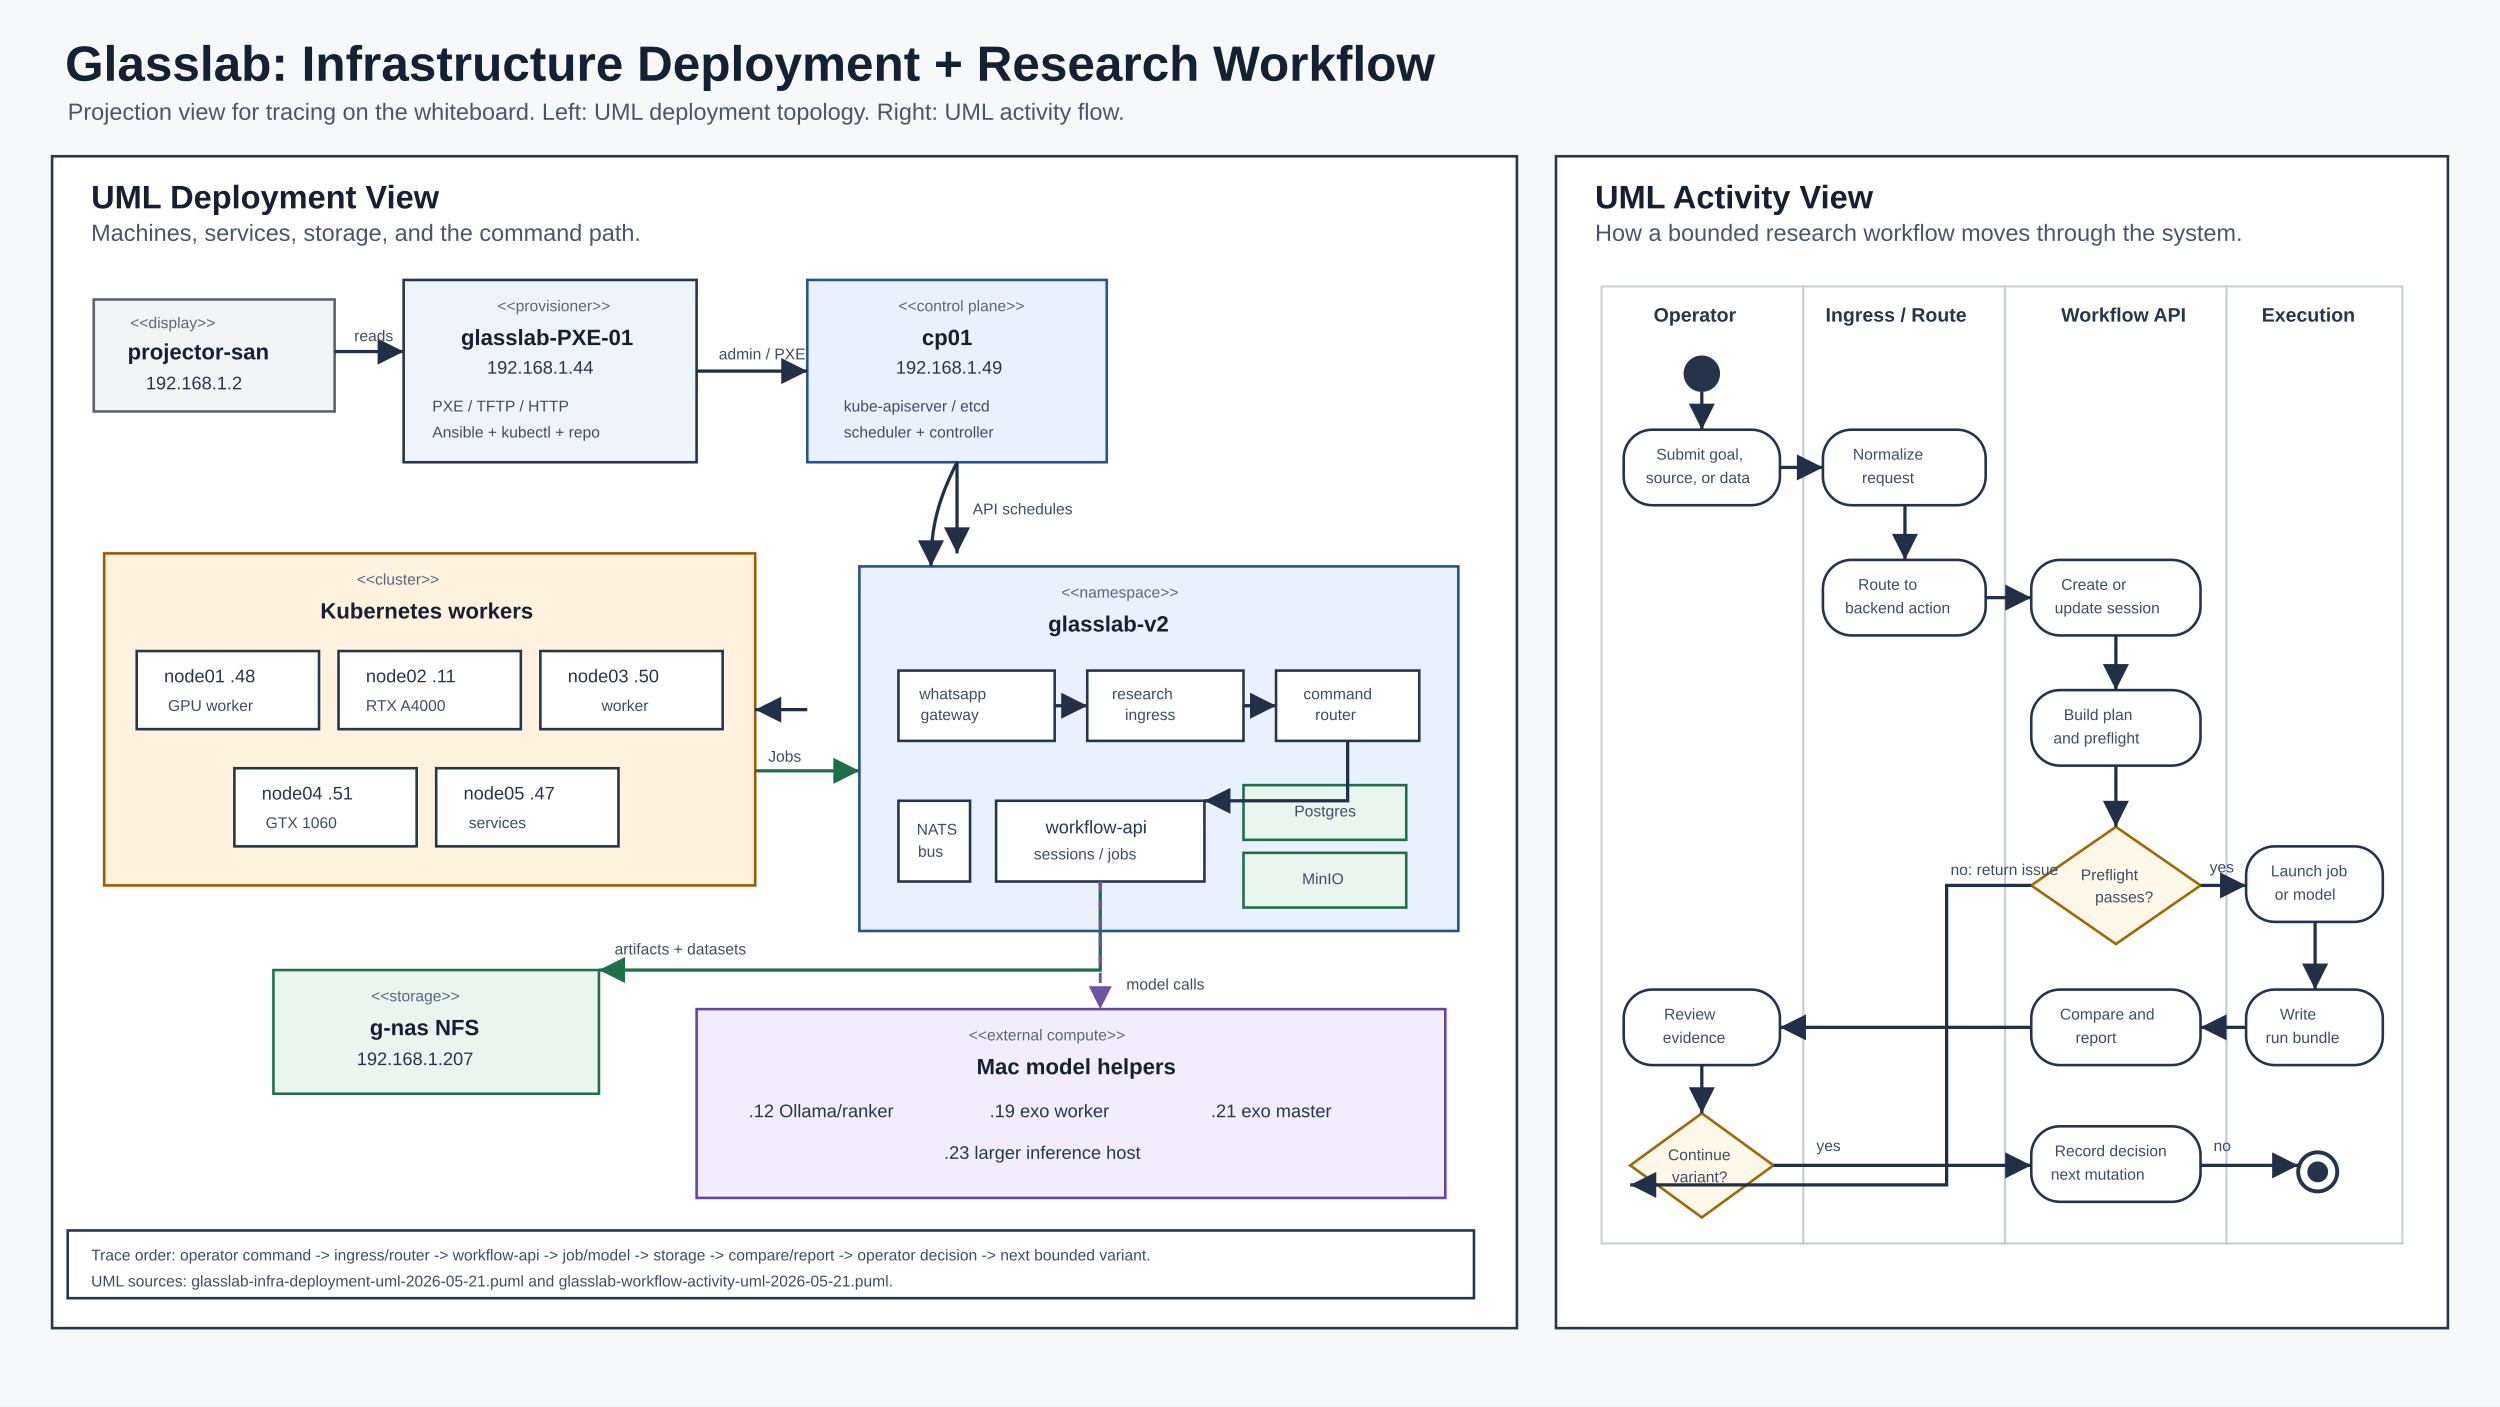
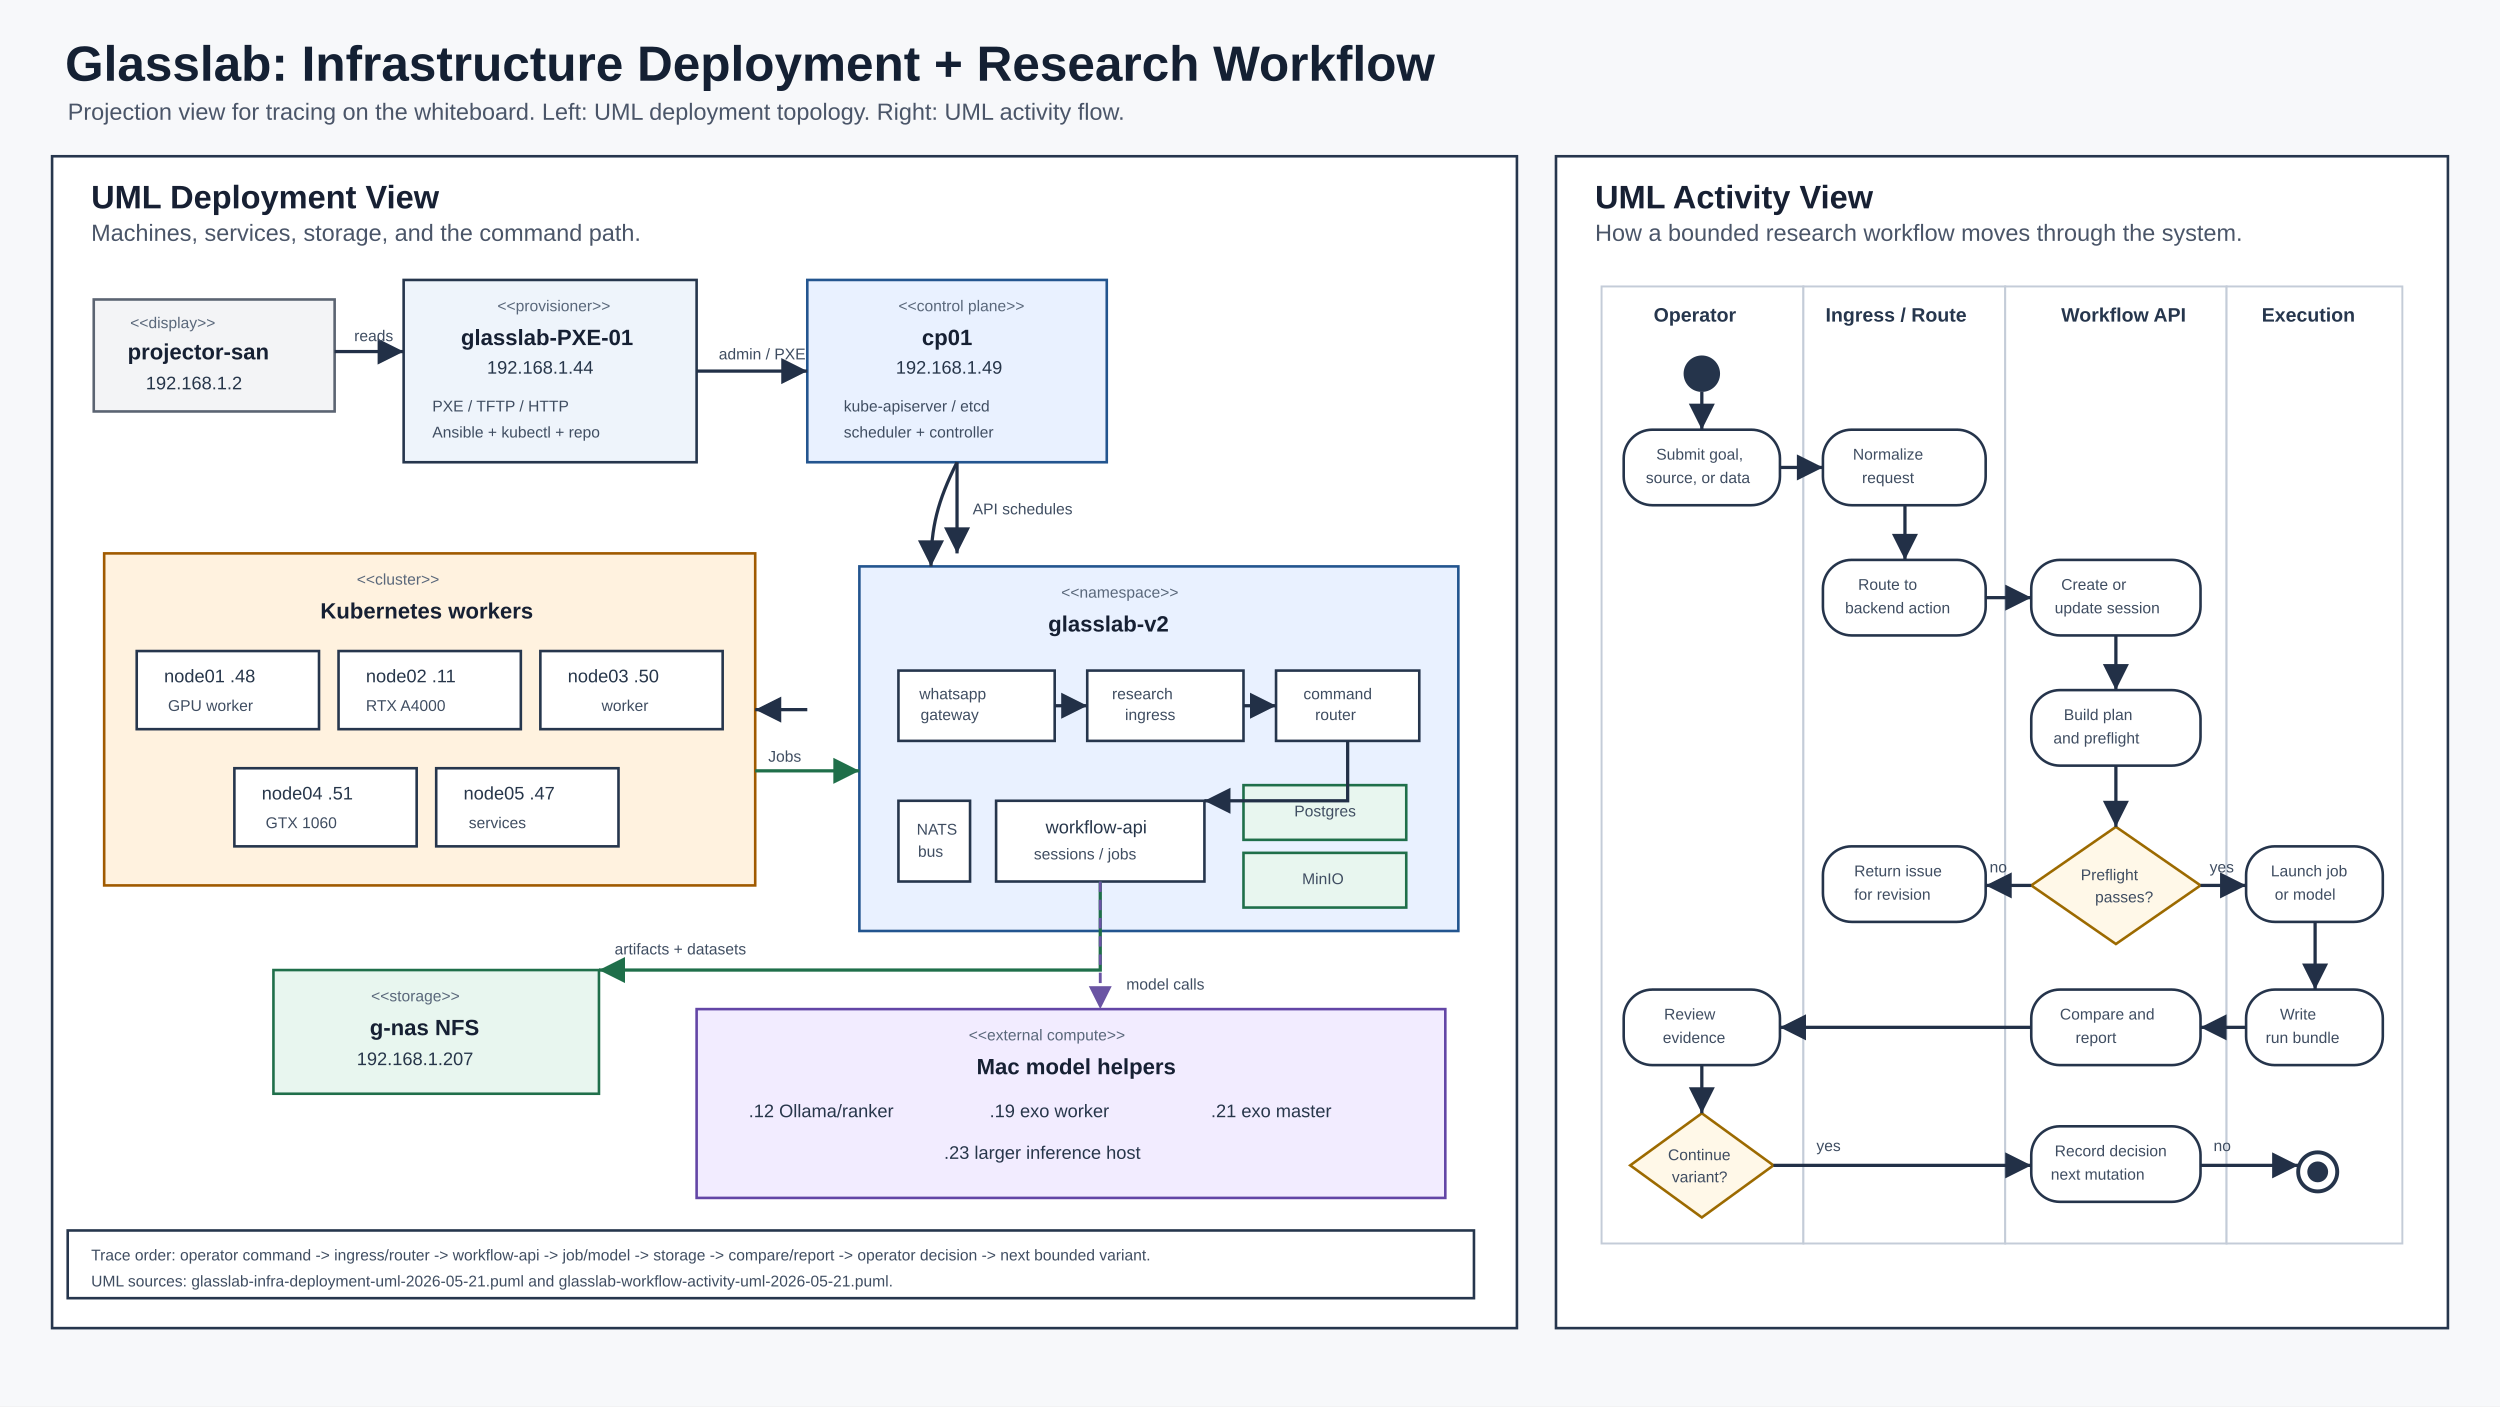
<svg xmlns="http://www.w3.org/2000/svg" width="1920" height="1080" viewBox="0 0 1920 1080" role="img" aria-labelledby="title desc">
  <defs>
    <style>
      .bg { fill: #f7f8fa; }
      .title { font: 700 38px Arial, sans-serif; fill: #142033; }
      .subtitle { font: 400 18px Arial, sans-serif; fill: #4a5568; }
      .panel-title { font: 700 25px Arial, sans-serif; fill: #172033; }
      .label { font: 700 17px Arial, sans-serif; fill: #162033; }
      .small { font: 400 14px Arial, sans-serif; fill: #27364a; }
      .tiny { font: 400 12px Arial, sans-serif; fill: #3f4d61; }
      .stereo { font: 400 12px Arial, sans-serif; fill: #59677a; }
      .box { fill: #ffffff; stroke: #26364d; stroke-width: 2; rx: 0; ry: 0; }
      .node { fill: #eef4fb; stroke: #26364d; stroke-width: 2; rx: 0; ry: 0; }
      .control { fill: #e9f1ff; stroke: #23558f; stroke-width: 2; }
      .compute { fill: #fff2df; stroke: #a05a00; stroke-width: 2; }
      .storage { fill: #e8f6ef; stroke: #1f6f4a; stroke-width: 2; }
      .mac { fill: #f2ecff; stroke: #6346a6; stroke-width: 2; }
      .display { fill: #f3f4f6; stroke: #5b6472; stroke-width: 2; }
      .activity { fill: #ffffff; stroke: #25344b; stroke-width: 2; rx: 22; ry: 22; }
      .decision { fill: #fff8e8; stroke: #9c6a00; stroke-width: 2; }
      .arrow { stroke: #223047; stroke-width: 2.5; fill: none; marker-end: url(#arrow); }
      .dash { stroke: #6a54a3; stroke-width: 2.2; fill: none; stroke-dasharray: 8 6; marker-end: url(#arrowPurple); }
      .storage-line { stroke: #1f6f4a; stroke-width: 2.5; fill: none; marker-end: url(#arrowGreen); }
      .swim { fill: #ffffff; stroke: #c4ccd8; stroke-width: 1.5; }
      .swim-title { font: 700 15px Arial, sans-serif; fill: #26364d; }
    </style>
    <marker id="arrow" markerWidth="12" markerHeight="12" refX="10" refY="6" orient="auto">
      <path d="M2,2 L10,6 L2,10 Z" fill="#223047" />
    </marker>
    <marker id="arrowGreen" markerWidth="12" markerHeight="12" refX="10" refY="6" orient="auto">
      <path d="M2,2 L10,6 L2,10 Z" fill="#1f6f4a" />
    </marker>
    <marker id="arrowPurple" markerWidth="12" markerHeight="12" refX="10" refY="6" orient="auto">
      <path d="M2,2 L10,6 L2,10 Z" fill="#6a54a3" />
    </marker>
  </defs>
  <rect class="bg" x="0" y="0" width="1920" height="1080" />
  <text class="title" x="50" y="62">Glasslab: Infrastructure Deployment + Research Workflow</text>
  <text class="subtitle" x="52" y="92">Projection view for tracing on the whiteboard. Left: UML deployment topology. Right: UML activity flow.</text>
  <rect class="box" x="40" y="120" width="1125" height="900" />
  <text class="panel-title" x="70" y="160">UML Deployment View</text>
  <text class="subtitle" x="70" y="185">Machines, services, storage, and the command path.</text>
  <rect class="display" x="72" y="230" width="185" height="86" />
  <text class="stereo" x="100" y="252">&lt;&lt;display&gt;&gt;</text>
  <text class="label" x="98" y="276">projector-san</text>
  <text class="small" x="112" y="299">192.168.1.2</text>
  <rect class="node" x="310" y="215" width="225" height="140" />
  <text class="stereo" x="382" y="239">&lt;&lt;provisioner&gt;&gt;</text>
  <text class="label" x="354" y="265">glasslab-PXE-01</text>
  <text class="small" x="374" y="287">192.168.1.44</text>
  <text class="tiny" x="332" y="316">PXE / TFTP / HTTP</text>
  <text class="tiny" x="332" y="336">Ansible + kubectl + repo</text>
  <rect class="control" x="620" y="215" width="230" height="140" />
  <text class="stereo" x="690" y="239">&lt;&lt;control plane&gt;&gt;</text>
  <text class="label" x="708" y="265">cp01</text>
  <text class="small" x="688" y="287">192.168.1.49</text>
  <text class="tiny" x="648" y="316">kube-apiserver / etcd</text>
  <text class="tiny" x="648" y="336">scheduler + controller</text>
  <rect class="compute" x="80" y="425" width="500" height="255" />
  <text class="stereo" x="274" y="449">&lt;&lt;cluster&gt;&gt;</text>
  <text class="label" x="246" y="475">Kubernetes workers</text>
  <rect class="box" x="105" y="500" width="140" height="60" />
  <text class="small" x="126" y="524">node01 .48</text>
  <text class="tiny" x="129" y="546">GPU worker</text>
  <rect class="box" x="260" y="500" width="140" height="60" />
  <text class="small" x="281" y="524">node02 .11</text>
  <text class="tiny" x="281" y="546">RTX A4000</text>
  <rect class="box" x="415" y="500" width="140" height="60" />
  <text class="small" x="436" y="524">node03 .50</text>
  <text class="tiny" x="462" y="546">worker</text>
  <rect class="box" x="180" y="590" width="140" height="60" />
  <text class="small" x="201" y="614">node04 .51</text>
  <text class="tiny" x="204" y="636">GTX 1060</text>
  <rect class="box" x="335" y="590" width="140" height="60" />
  <text class="small" x="356" y="614">node05 .47</text>
  <text class="tiny" x="360" y="636">services</text>
  <rect class="control" x="660" y="435" width="460" height="280" />
  <text class="stereo" x="815" y="459">&lt;&lt;namespace&gt;&gt;</text>
  <text class="label" x="805" y="485">glasslab-v2</text>
  <rect class="box" x="690" y="515" width="120" height="54" />
  <text class="tiny" x="706" y="537">whatsapp</text>
  <text class="tiny" x="707" y="553">gateway</text>
  <rect class="box" x="835" y="515" width="120" height="54" />
  <text class="tiny" x="854" y="537">research</text>
  <text class="tiny" x="864" y="553">ingress</text>
  <rect class="box" x="980" y="515" width="110" height="54" />
  <text class="tiny" x="1001" y="537">command</text>
  <text class="tiny" x="1010" y="553">router</text>
  <rect class="box" x="765" y="615" width="160" height="62" />
  <text class="small" x="803" y="640">workflow-api</text>
  <text class="tiny" x="794" y="660">sessions / jobs</text>
  <rect class="storage" x="955" y="603" width="125" height="42" />
  <text class="tiny" x="994" y="627">Postgres</text>
  <rect class="storage" x="955" y="655" width="125" height="42" />
  <text class="tiny" x="1000" y="679">MinIO</text>
  <rect class="box" x="690" y="615" width="55" height="62" />
  <text class="tiny" x="704" y="641">NATS</text>
  <text class="tiny" x="705" y="658">bus</text>
  <rect class="storage" x="210" y="745" width="250" height="95" />
  <text class="stereo" x="285" y="769">&lt;&lt;storage&gt;&gt;</text>
  <text class="label" x="284" y="795">g-nas NFS</text>
  <text class="small" x="274" y="818">192.168.1.207</text>
  <rect class="mac" x="535" y="775" width="575" height="145" />
  <text class="stereo" x="744" y="799">&lt;&lt;external compute&gt;&gt;</text>
  <text class="label" x="750" y="825">Mac model helpers</text>
  <text class="small" x="575" y="858">.12 Ollama/ranker</text>
  <text class="small" x="760" y="858">.19 exo worker</text>
  <text class="small" x="930" y="858">.21 exo master</text>
  <text class="small" x="725" y="890">.23 larger inference host</text>
  <path class="arrow" d="M257 270 H310" />
  <path class="arrow" d="M535 285 H620" />
  <path class="arrow" d="M735 355 V425" />
  <path class="arrow" d="M620 545 H580" />
  <path class="arrow" d="M810 542 H835" />
  <path class="arrow" d="M955 542 H980" />
  <path class="arrow" d="M1035 569 V615 H925" />
  <path class="storage-line" d="M845 677 V745 H460" />
  <path class="storage-line" d="M580 592 H660" />
  <path class="dash" d="M845 677 V775" />
  <path class="arrow" d="M735 355 C720 385 715 405 715 435" />
  <text class="tiny" x="272" y="262">reads</text>
  <text class="tiny" x="552" y="276">admin / PXE</text>
  <text class="tiny" x="747" y="395">API schedules</text>
  <text class="tiny" x="590" y="585">Jobs</text>
  <text class="tiny" x="472" y="733">artifacts + datasets</text>
  <text class="tiny" x="865" y="760">model calls</text>
  <rect class="box" x="1195" y="120" width="685" height="900" />
  <text class="panel-title" x="1225" y="160">UML Activity View</text>
  <text class="subtitle" x="1225" y="185">How a bounded research workflow moves through the system.</text>
  <rect class="swim" x="1230" y="220" width="155" height="735" />
  <text class="swim-title" x="1270" y="247">Operator</text>
  <rect class="swim" x="1385" y="220" width="155" height="735" />
  <text class="swim-title" x="1402" y="247">Ingress / Route</text>
  <rect class="swim" x="1540" y="220" width="170" height="735" />
  <text class="swim-title" x="1583" y="247">Workflow API</text>
  <rect class="swim" x="1710" y="220" width="135" height="735" />
  <text class="swim-title" x="1737" y="247">Execution</text>
  <circle cx="1307" cy="287" r="14" fill="#25344b" />
  <rect class="activity" x="1247" y="330" width="120" height="58" />
  <text class="tiny" x="1272" y="353">Submit goal,</text>
  <text class="tiny" x="1264" y="371">source, or data</text>
  <rect class="activity" x="1400" y="330" width="125" height="58" />
  <text class="tiny" x="1423" y="353">Normalize</text>
  <text class="tiny" x="1430" y="371">request</text>
  <rect class="activity" x="1400" y="430" width="125" height="58" />
  <text class="tiny" x="1427" y="453">Route to</text>
  <text class="tiny" x="1417" y="471">backend action</text>
  <rect class="activity" x="1560" y="430" width="130" height="58" />
  <text class="tiny" x="1583" y="453">Create or</text>
  <text class="tiny" x="1578" y="471">update session</text>
  <rect class="activity" x="1560" y="530" width="130" height="58" />
  <text class="tiny" x="1585" y="553">Build plan</text>
  <text class="tiny" x="1577" y="571">and preflight</text>
  <polygon class="decision" points="1625,635 1690,680 1625,725 1560,680" />
  <text class="tiny" x="1598" y="676">Preflight</text>
  <text class="tiny" x="1609" y="693">passes?</text>
+   <rect class="activity" x="1400" y="650" width="125" height="58" />
+   <text class="tiny" x="1424" y="673">Return issue</text>
+   <text class="tiny" x="1424" y="691">for revision</text>
  <rect class="activity" x="1725" y="650" width="105" height="58" />
  <text class="tiny" x="1744" y="673">Launch job</text>
  <text class="tiny" x="1747" y="691">or model</text>
  <rect class="activity" x="1725" y="760" width="105" height="58" />
  <text class="tiny" x="1751" y="783">Write</text>
  <text class="tiny" x="1740" y="801">run bundle</text>
  <rect class="activity" x="1560" y="760" width="130" height="58" />
  <text class="tiny" x="1582" y="783">Compare and</text>
  <text class="tiny" x="1594" y="801">report</text>
  <rect class="activity" x="1247" y="760" width="120" height="58" />
  <text class="tiny" x="1278" y="783">Review</text>
  <text class="tiny" x="1277" y="801">evidence</text>
  <polygon class="decision" points="1307,855 1362,895 1307,935 1252,895" />
  <text class="tiny" x="1281" y="891">Continue</text>
  <text class="tiny" x="1284" y="908">variant?</text>
  <rect class="activity" x="1560" y="865" width="130" height="58" />
  <text class="tiny" x="1578" y="888">Record decision</text>
  <text class="tiny" x="1575" y="906">next mutation</text>
  <circle cx="1780" cy="900" r="15" fill="#ffffff" stroke="#25344b" stroke-width="3" />
  <circle cx="1780" cy="900" r="8" fill="#25344b" />
  <path class="arrow" d="M1307 301 V330" />
  <path class="arrow" d="M1367 359 H1400" />
  <path class="arrow" d="M1463 388 V430" />
  <path class="arrow" d="M1525 459 H1560" />
  <path class="arrow" d="M1625 488 V530" />
  <path class="arrow" d="M1625 588 V635" />
  <path class="arrow" d="M1690 680 H1725" />
  <path class="arrow" d="M1778 708 V760" />
  <path class="arrow" d="M1725 789 H1690" />
  <path class="arrow" d="M1560 789 H1367" />
  <path class="arrow" d="M1307 818 V855" />
  <path class="arrow" d="M1362 895 H1560" />
  <path class="arrow" d="M1690 895 H1765" />
-   <path class="arrow" d="M1560 680 H1495 V910 H1252" />
+   <path class="arrow" d="M1560 680 H1525" />
  <text class="tiny" x="1697" y="670">yes</text>
-   <text class="tiny" x="1498" y="672">no: return issue</text>
+   <text class="tiny" x="1528" y="670">no</text>
  <text class="tiny" x="1395" y="884">yes</text>
  <text class="tiny" x="1700" y="884">no</text>
  <rect class="box" x="52" y="945" width="1080" height="52" />
  <text class="tiny" x="70" y="968">Trace order: operator command -&gt; ingress/router -&gt; workflow-api -&gt; job/model -&gt; storage -&gt; compare/report -&gt; operator decision -&gt; next bounded variant.</text>
  <text class="tiny" x="70" y="988">UML sources: glasslab-infra-deployment-uml-2026-05-21.puml and glasslab-workflow-activity-uml-2026-05-21.puml.</text>
</svg>
